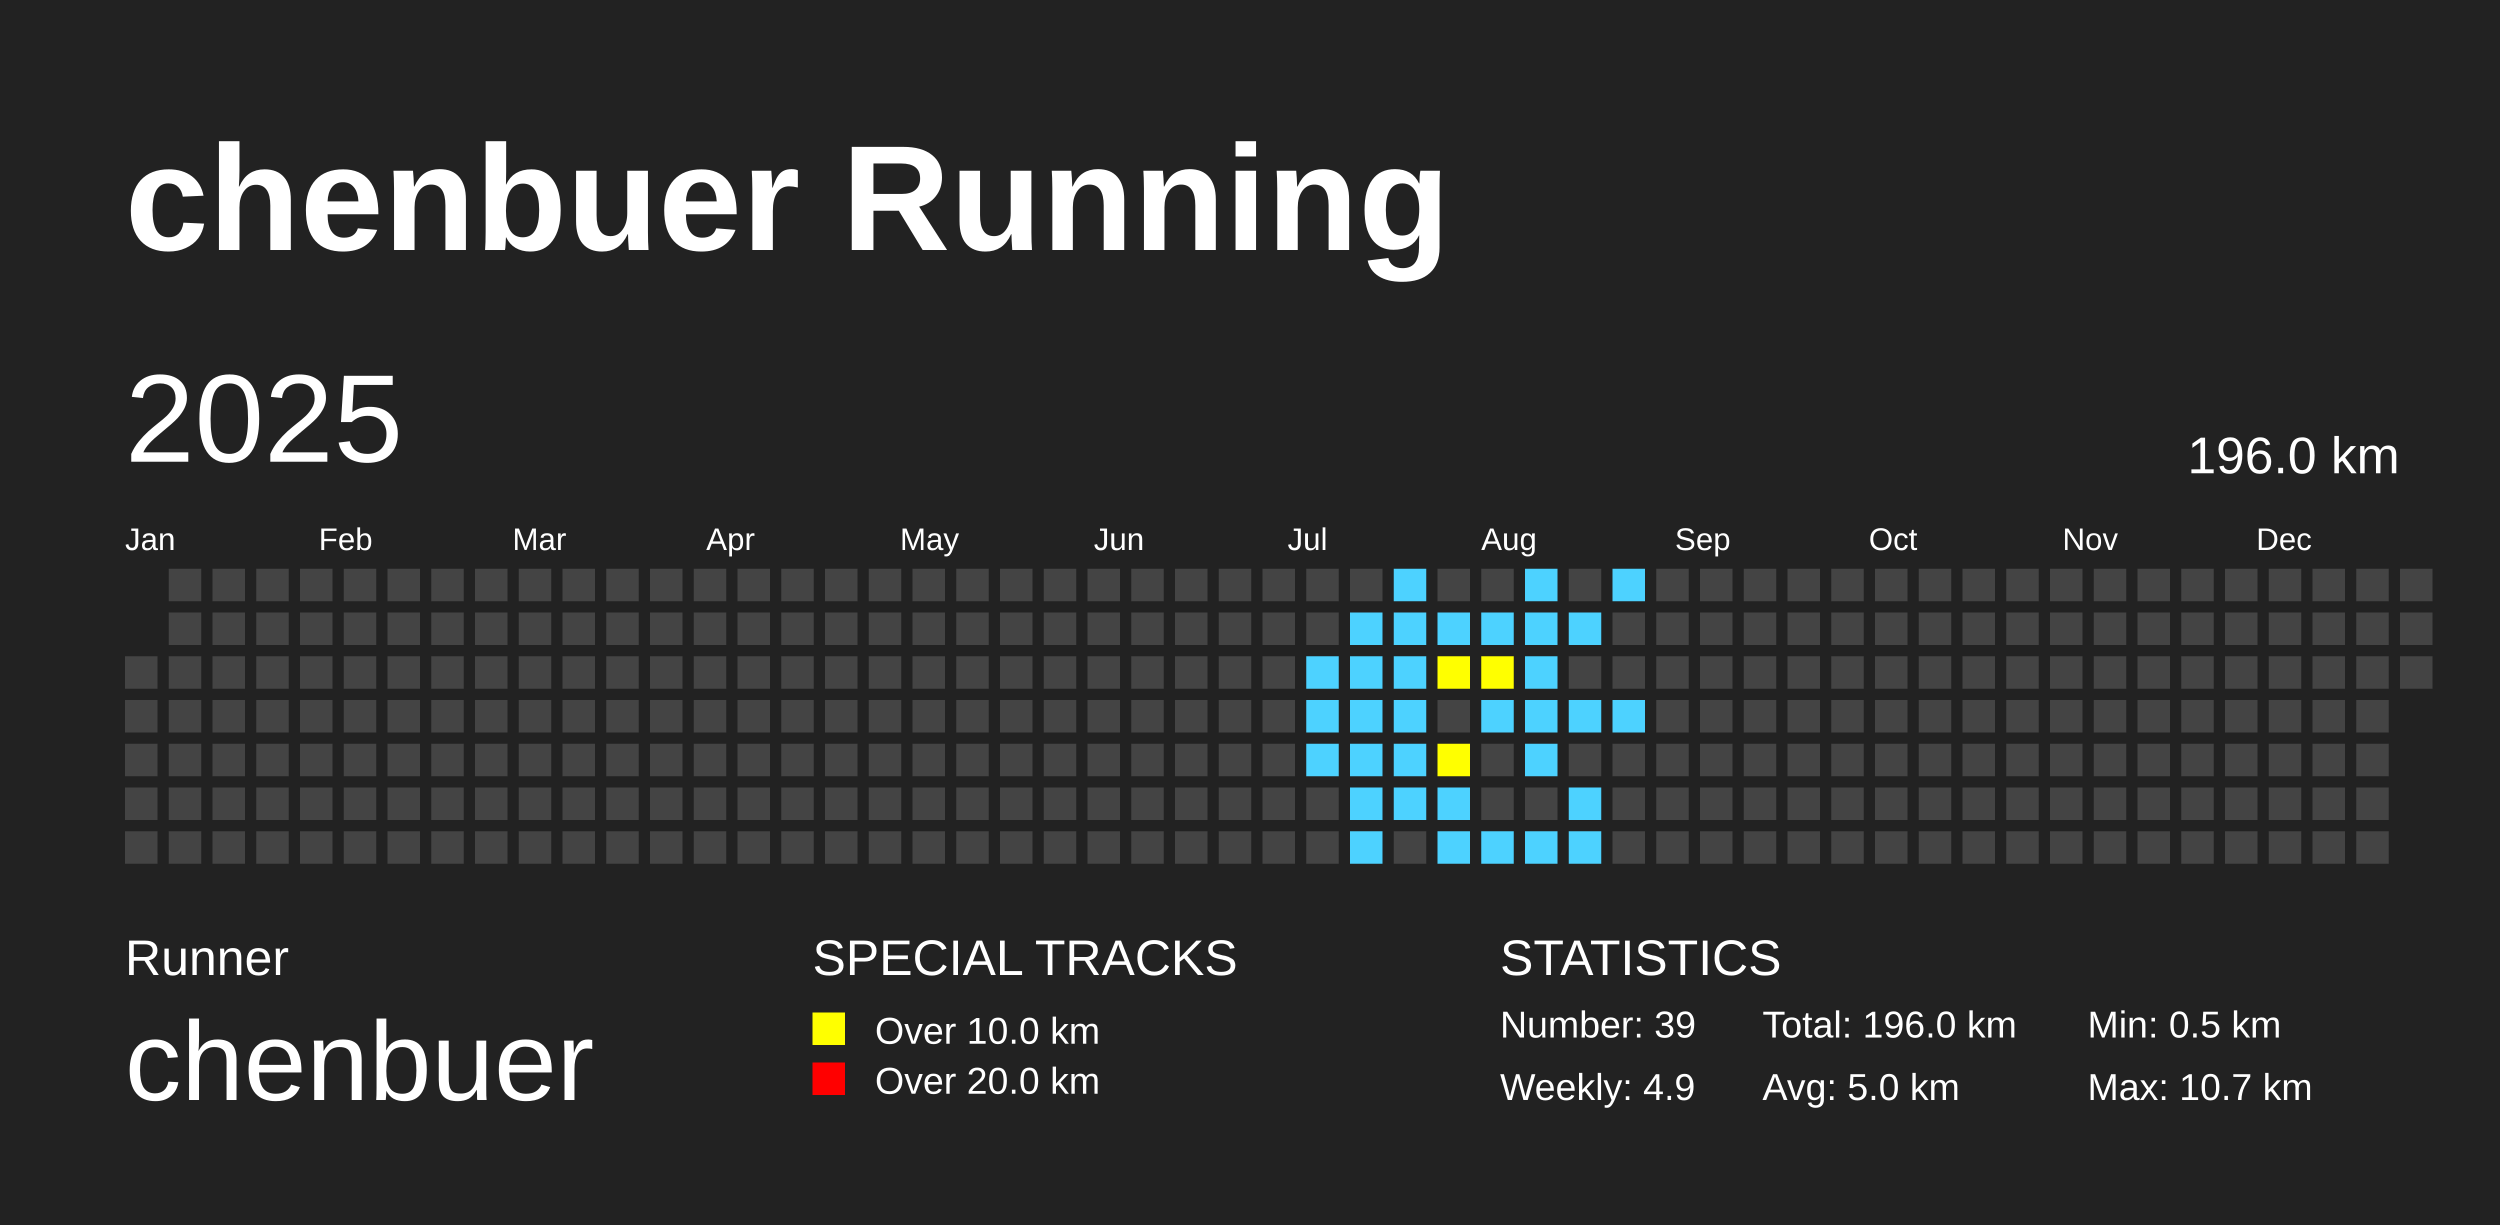
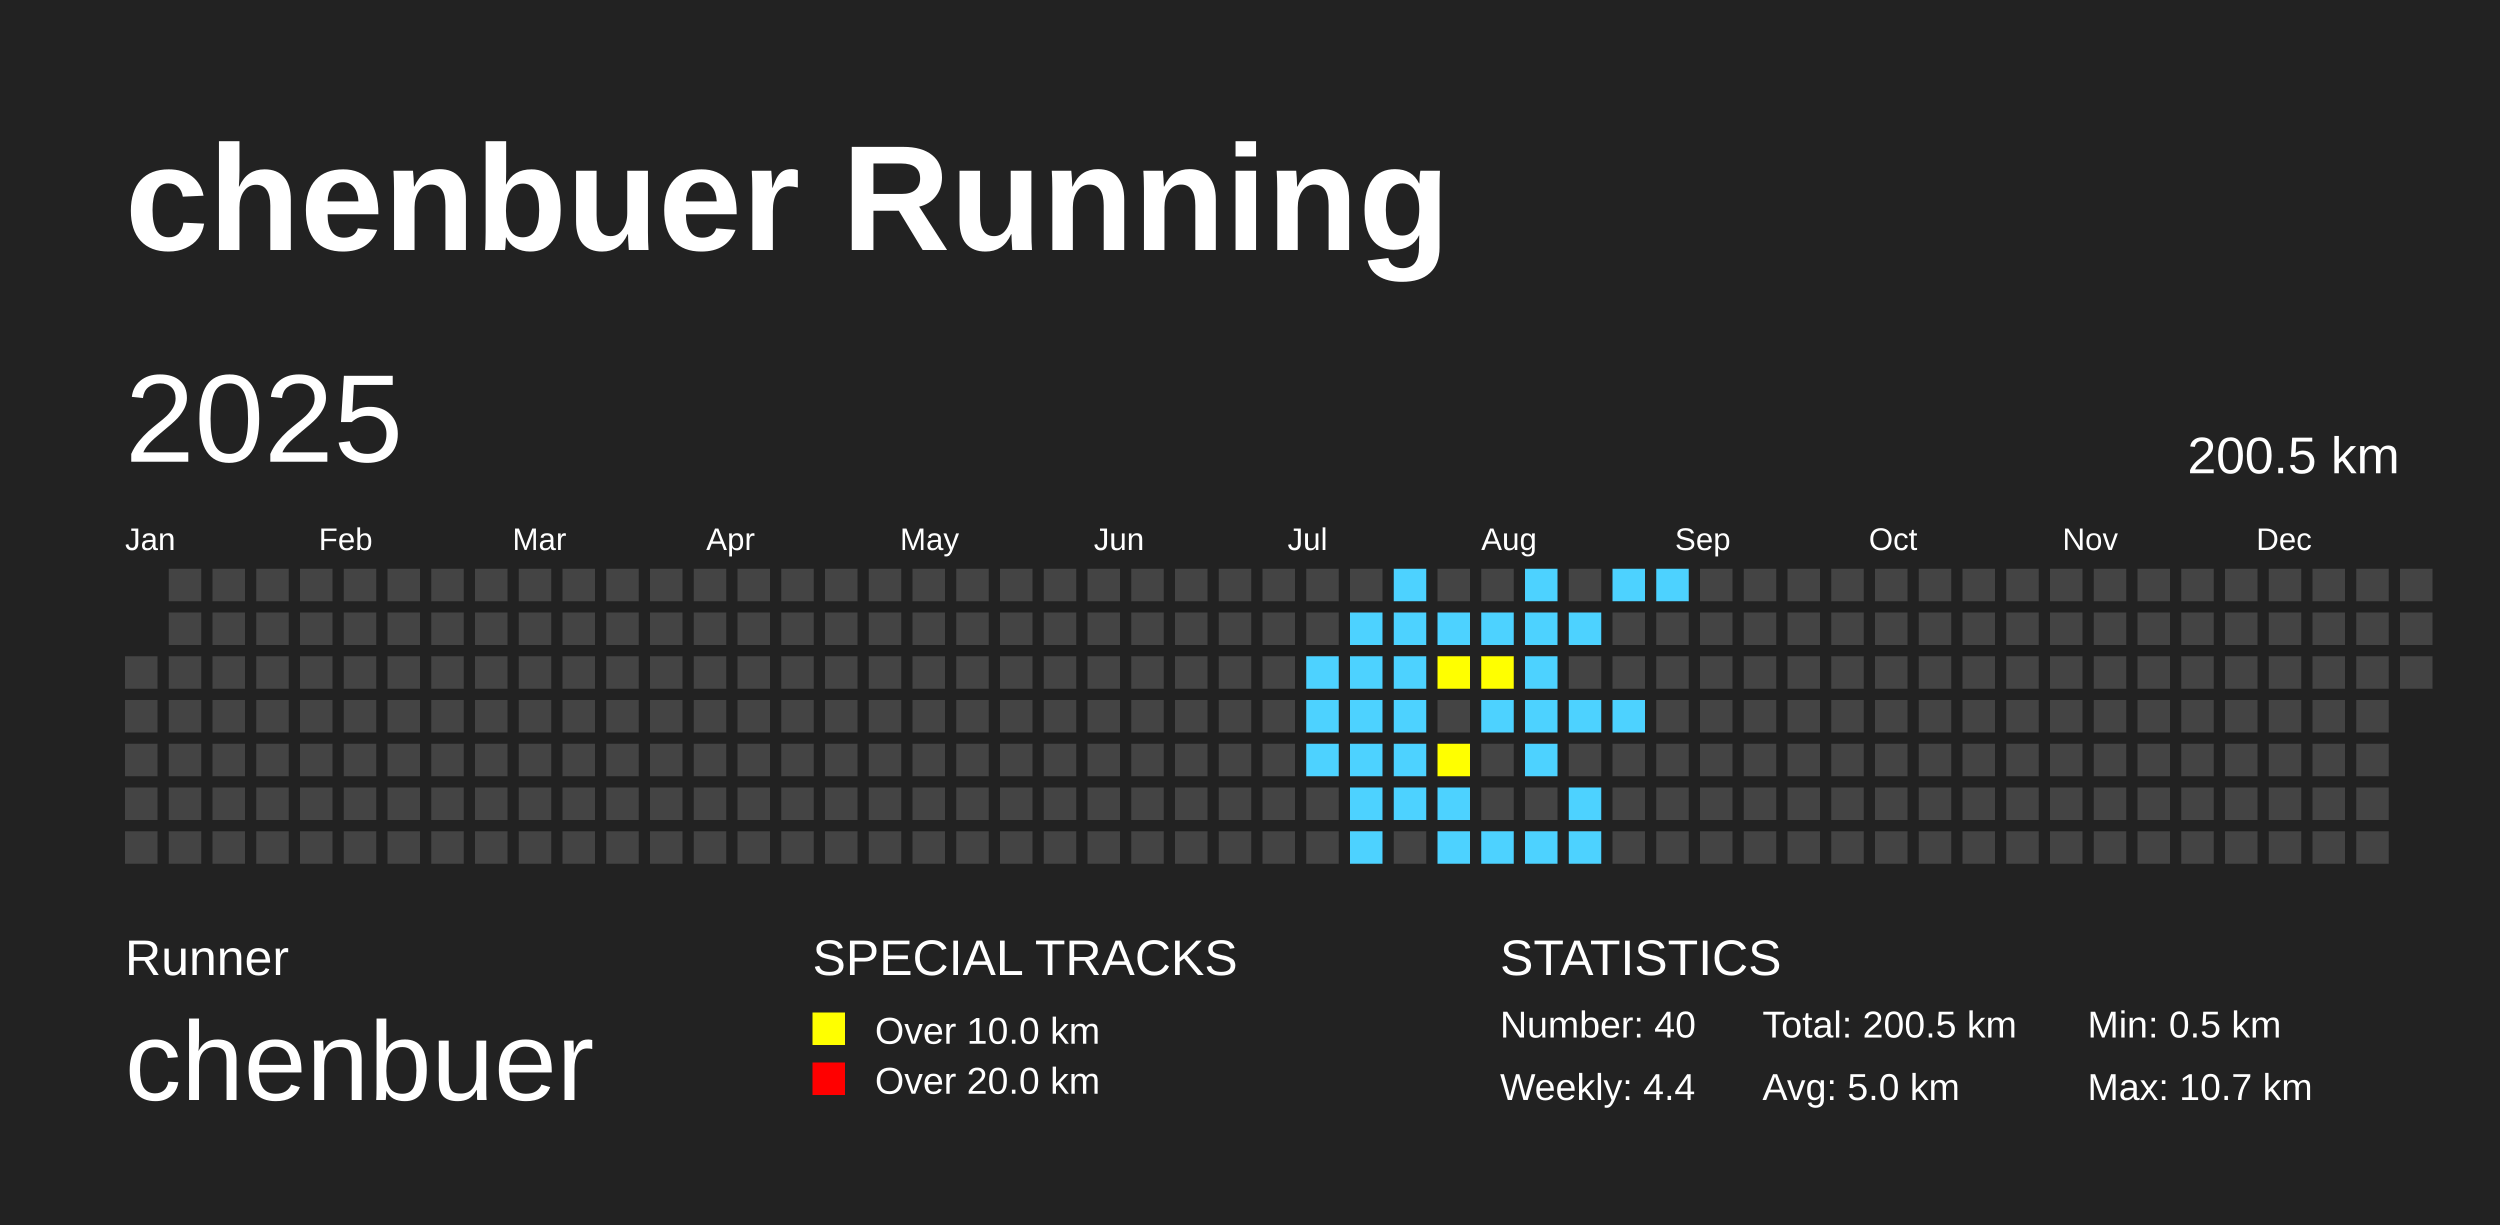
<svg xmlns="http://www.w3.org/2000/svg" baseProfile="full" height="98mm" version="1.1" viewBox="0,0,200,98" width="200mm">
  <defs />
  <rect fill="#222222" height="98" width="200" x="0" y="0" />
  <text fill="#FFFFFF" style="font-size:12px; font-family:Arial; font-weight:bold;" x="10" y="20">chenbuer Running</text>
  <text fill="#FFFFFF" style="font-size:4px; font-family:Arial" x="10" y="78">Runner</text>
  <text fill="#FFFFFF" style="font-size:9px; font-family:Arial" x="10" y="88">chenbuer</text>
  <text fill="#FFFFFF" style="font-size:4px; font-family:Arial" x="65" y="78">SPECIAL TRACKS</text>
  <rect fill="yellow" height="2.6" width="2.6" x="65" y="81" />
  <text fill="#FFFFFF" style="font-size:3px; font-family:Arial" x="70" y="83.5">Over 10.0 km</text>
  <rect fill="red" height="2.6" width="2.6" x="65" y="85" />
  <text fill="#FFFFFF" style="font-size:3px; font-family:Arial" x="70" y="87.5">Over 20.0 km</text>
  <text fill="#FFFFFF" style="font-size:4px; font-family:Arial" x="120" y="78">STATISTICS</text>
-   <text fill="#FFFFFF" style="font-size:3px; font-family:Arial" x="120" y="83">Number: 39</text>
-   <text fill="#FFFFFF" style="font-size:3px; font-family:Arial" x="120" y="88">Weekly: 4.9</text>
-   <text fill="#FFFFFF" style="font-size:3px; font-family:Arial" x="141" y="83">Total: 196.0 km</text>
+   <text fill="#FFFFFF" style="font-size:3px; font-family:Arial" x="120" y="83">Number: 40</text>
+   <text fill="#FFFFFF" style="font-size:3px; font-family:Arial" x="120" y="88">Weekly: 4.4</text>
+   <text fill="#FFFFFF" style="font-size:3px; font-family:Arial" x="141" y="83">Total: 200.5 km</text>
  <text fill="#FFFFFF" style="font-size:3px; font-family:Arial" x="141" y="88">Avg: 5.0 km</text>
  <text fill="#FFFFFF" style="font-size:3px; font-family:Arial" x="167" y="83">Min: 0.5 km</text>
  <text fill="#FFFFFF" style="font-size:3px; font-family:Arial" x="167" y="88">Max: 10.7 km</text>
  <text dominant-baseline="hanging" fill="#FFFFFF" style="font-size:10.0px; font-family:Arial;" x="10" y="30">2025</text>
-   <text dominant-baseline="hanging" fill="#FFFFFF" style="font-size:4.125px; font-family:Arial;" x="175" y="35">196.0 km</text>
+   <text dominant-baseline="hanging" fill="#FFFFFF" style="font-size:4.125px; font-family:Arial;" x="175" y="35">200.5 km</text>
  <text fill="#FFFFFF" style="font-size:2.5px; font-family:Arial" x="10.0" y="44">Jan</text>
  <text fill="#FFFFFF" style="font-size:2.5px; font-family:Arial" x="25.5" y="44">Feb</text>
  <text fill="#FFFFFF" style="font-size:2.5px; font-family:Arial" x="41.0" y="44">Mar</text>
  <text fill="#FFFFFF" style="font-size:2.5px; font-family:Arial" x="56.5" y="44">Apr</text>
  <text fill="#FFFFFF" style="font-size:2.5px; font-family:Arial" x="72.0" y="44">May</text>
  <text fill="#FFFFFF" style="font-size:2.5px; font-family:Arial" x="87.5" y="44">Jun</text>
  <text fill="#FFFFFF" style="font-size:2.5px; font-family:Arial" x="103.0" y="44">Jul</text>
  <text fill="#FFFFFF" style="font-size:2.5px; font-family:Arial" x="118.5" y="44">Aug</text>
  <text fill="#FFFFFF" style="font-size:2.5px; font-family:Arial" x="134.0" y="44">Sep</text>
  <text fill="#FFFFFF" style="font-size:2.5px; font-family:Arial" x="149.5" y="44">Oct</text>
  <text fill="#FFFFFF" style="font-size:2.5px; font-family:Arial" x="165.0" y="44">Nov</text>
  <text fill="#FFFFFF" style="font-size:2.5px; font-family:Arial" x="180.5" y="44">Dec</text>
  <rect fill="#444444" height="2.6" width="2.6" x="10.0" y="52.5" />
  <rect fill="#444444" height="2.6" width="2.6" x="10.0" y="56.0" />
  <rect fill="#444444" height="2.6" width="2.6" x="10.0" y="59.5" />
  <rect fill="#444444" height="2.6" width="2.6" x="10.0" y="63.0" />
  <rect fill="#444444" height="2.6" width="2.6" x="10.0" y="66.5" />
  <rect fill="#444444" height="2.6" width="2.6" x="13.5" y="45.5" />
  <rect fill="#444444" height="2.6" width="2.6" x="13.5" y="49.0" />
  <rect fill="#444444" height="2.6" width="2.6" x="13.5" y="52.5" />
  <rect fill="#444444" height="2.6" width="2.6" x="13.5" y="56.0" />
  <rect fill="#444444" height="2.6" width="2.6" x="13.5" y="59.5" />
  <rect fill="#444444" height="2.6" width="2.6" x="13.5" y="63.0" />
  <rect fill="#444444" height="2.6" width="2.6" x="13.5" y="66.5" />
  <rect fill="#444444" height="2.6" width="2.6" x="17.0" y="45.5" />
  <rect fill="#444444" height="2.6" width="2.6" x="17.0" y="49.0" />
  <rect fill="#444444" height="2.6" width="2.6" x="17.0" y="52.5" />
  <rect fill="#444444" height="2.6" width="2.6" x="17.0" y="56.0" />
  <rect fill="#444444" height="2.6" width="2.6" x="17.0" y="59.5" />
  <rect fill="#444444" height="2.6" width="2.6" x="17.0" y="63.0" />
  <rect fill="#444444" height="2.6" width="2.6" x="17.0" y="66.5" />
  <rect fill="#444444" height="2.6" width="2.6" x="20.5" y="45.5" />
  <rect fill="#444444" height="2.6" width="2.6" x="20.5" y="49.0" />
  <rect fill="#444444" height="2.6" width="2.6" x="20.5" y="52.5" />
  <rect fill="#444444" height="2.6" width="2.6" x="20.5" y="56.0" />
  <rect fill="#444444" height="2.6" width="2.6" x="20.5" y="59.5" />
  <rect fill="#444444" height="2.6" width="2.6" x="20.5" y="63.0" />
  <rect fill="#444444" height="2.6" width="2.6" x="20.5" y="66.5" />
  <rect fill="#444444" height="2.6" width="2.6" x="24.0" y="45.5" />
  <rect fill="#444444" height="2.6" width="2.6" x="24.0" y="49.0" />
  <rect fill="#444444" height="2.6" width="2.6" x="24.0" y="52.5" />
  <rect fill="#444444" height="2.6" width="2.6" x="24.0" y="56.0" />
  <rect fill="#444444" height="2.6" width="2.6" x="24.0" y="59.5" />
  <rect fill="#444444" height="2.6" width="2.6" x="24.0" y="63.0" />
  <rect fill="#444444" height="2.6" width="2.6" x="24.0" y="66.5" />
  <rect fill="#444444" height="2.6" width="2.6" x="27.5" y="45.5" />
  <rect fill="#444444" height="2.6" width="2.6" x="27.5" y="49.0" />
  <rect fill="#444444" height="2.6" width="2.6" x="27.5" y="52.5" />
  <rect fill="#444444" height="2.6" width="2.6" x="27.5" y="56.0" />
  <rect fill="#444444" height="2.6" width="2.6" x="27.5" y="59.5" />
  <rect fill="#444444" height="2.6" width="2.6" x="27.5" y="63.0" />
  <rect fill="#444444" height="2.6" width="2.6" x="27.5" y="66.5" />
  <rect fill="#444444" height="2.6" width="2.6" x="31.0" y="45.5" />
  <rect fill="#444444" height="2.6" width="2.6" x="31.0" y="49.0" />
  <rect fill="#444444" height="2.6" width="2.6" x="31.0" y="52.5" />
  <rect fill="#444444" height="2.6" width="2.6" x="31.0" y="56.0" />
  <rect fill="#444444" height="2.6" width="2.6" x="31.0" y="59.5" />
  <rect fill="#444444" height="2.6" width="2.6" x="31.0" y="63.0" />
  <rect fill="#444444" height="2.6" width="2.6" x="31.0" y="66.5" />
  <rect fill="#444444" height="2.6" width="2.6" x="34.5" y="45.5" />
  <rect fill="#444444" height="2.6" width="2.6" x="34.5" y="49.0" />
  <rect fill="#444444" height="2.6" width="2.6" x="34.5" y="52.5" />
  <rect fill="#444444" height="2.6" width="2.6" x="34.5" y="56.0" />
  <rect fill="#444444" height="2.6" width="2.6" x="34.5" y="59.5" />
  <rect fill="#444444" height="2.6" width="2.6" x="34.5" y="63.0" />
  <rect fill="#444444" height="2.6" width="2.6" x="34.5" y="66.5" />
  <rect fill="#444444" height="2.6" width="2.6" x="38.0" y="45.5" />
  <rect fill="#444444" height="2.6" width="2.6" x="38.0" y="49.0" />
  <rect fill="#444444" height="2.6" width="2.6" x="38.0" y="52.5" />
  <rect fill="#444444" height="2.6" width="2.6" x="38.0" y="56.0" />
  <rect fill="#444444" height="2.6" width="2.6" x="38.0" y="59.5" />
  <rect fill="#444444" height="2.6" width="2.6" x="38.0" y="63.0" />
  <rect fill="#444444" height="2.6" width="2.6" x="38.0" y="66.5" />
  <rect fill="#444444" height="2.6" width="2.6" x="41.5" y="45.5" />
  <rect fill="#444444" height="2.6" width="2.6" x="41.5" y="49.0" />
  <rect fill="#444444" height="2.6" width="2.6" x="41.5" y="52.5" />
  <rect fill="#444444" height="2.6" width="2.6" x="41.5" y="56.0" />
  <rect fill="#444444" height="2.6" width="2.6" x="41.5" y="59.5" />
  <rect fill="#444444" height="2.6" width="2.6" x="41.5" y="63.0" />
  <rect fill="#444444" height="2.6" width="2.6" x="41.5" y="66.5" />
  <rect fill="#444444" height="2.6" width="2.6" x="45.0" y="45.5" />
  <rect fill="#444444" height="2.6" width="2.6" x="45.0" y="49.0" />
  <rect fill="#444444" height="2.6" width="2.6" x="45.0" y="52.5" />
  <rect fill="#444444" height="2.6" width="2.6" x="45.0" y="56.0" />
  <rect fill="#444444" height="2.6" width="2.6" x="45.0" y="59.5" />
  <rect fill="#444444" height="2.6" width="2.6" x="45.0" y="63.0" />
  <rect fill="#444444" height="2.6" width="2.6" x="45.0" y="66.5" />
  <rect fill="#444444" height="2.6" width="2.6" x="48.5" y="45.5" />
  <rect fill="#444444" height="2.6" width="2.6" x="48.5" y="49.0" />
  <rect fill="#444444" height="2.6" width="2.6" x="48.5" y="52.5" />
  <rect fill="#444444" height="2.6" width="2.6" x="48.5" y="56.0" />
  <rect fill="#444444" height="2.6" width="2.6" x="48.5" y="59.5" />
  <rect fill="#444444" height="2.6" width="2.6" x="48.5" y="63.0" />
  <rect fill="#444444" height="2.6" width="2.6" x="48.5" y="66.5" />
  <rect fill="#444444" height="2.6" width="2.6" x="52.0" y="45.5" />
  <rect fill="#444444" height="2.6" width="2.6" x="52.0" y="49.0" />
  <rect fill="#444444" height="2.6" width="2.6" x="52.0" y="52.5" />
  <rect fill="#444444" height="2.6" width="2.6" x="52.0" y="56.0" />
  <rect fill="#444444" height="2.6" width="2.6" x="52.0" y="59.5" />
  <rect fill="#444444" height="2.6" width="2.6" x="52.0" y="63.0" />
  <rect fill="#444444" height="2.6" width="2.6" x="52.0" y="66.5" />
  <rect fill="#444444" height="2.6" width="2.6" x="55.5" y="45.5" />
  <rect fill="#444444" height="2.6" width="2.6" x="55.5" y="49.0" />
  <rect fill="#444444" height="2.6" width="2.6" x="55.5" y="52.5" />
  <rect fill="#444444" height="2.6" width="2.6" x="55.5" y="56.0" />
  <rect fill="#444444" height="2.6" width="2.6" x="55.5" y="59.5" />
  <rect fill="#444444" height="2.6" width="2.6" x="55.5" y="63.0" />
  <rect fill="#444444" height="2.6" width="2.6" x="55.5" y="66.5" />
  <rect fill="#444444" height="2.6" width="2.6" x="59.0" y="45.5" />
  <rect fill="#444444" height="2.6" width="2.6" x="59.0" y="49.0" />
  <rect fill="#444444" height="2.6" width="2.6" x="59.0" y="52.5" />
  <rect fill="#444444" height="2.6" width="2.6" x="59.0" y="56.0" />
  <rect fill="#444444" height="2.6" width="2.6" x="59.0" y="59.5" />
  <rect fill="#444444" height="2.6" width="2.6" x="59.0" y="63.0" />
  <rect fill="#444444" height="2.6" width="2.6" x="59.0" y="66.5" />
  <rect fill="#444444" height="2.6" width="2.6" x="62.5" y="45.5" />
  <rect fill="#444444" height="2.6" width="2.6" x="62.5" y="49.0" />
  <rect fill="#444444" height="2.6" width="2.6" x="62.5" y="52.5" />
  <rect fill="#444444" height="2.6" width="2.6" x="62.5" y="56.0" />
  <rect fill="#444444" height="2.6" width="2.6" x="62.5" y="59.5" />
  <rect fill="#444444" height="2.6" width="2.6" x="62.5" y="63.0" />
  <rect fill="#444444" height="2.6" width="2.6" x="62.5" y="66.5" />
  <rect fill="#444444" height="2.6" width="2.6" x="66.0" y="45.5" />
  <rect fill="#444444" height="2.6" width="2.6" x="66.0" y="49.0" />
  <rect fill="#444444" height="2.6" width="2.6" x="66.0" y="52.5" />
  <rect fill="#444444" height="2.6" width="2.6" x="66.0" y="56.0" />
  <rect fill="#444444" height="2.6" width="2.6" x="66.0" y="59.5" />
  <rect fill="#444444" height="2.6" width="2.6" x="66.0" y="63.0" />
  <rect fill="#444444" height="2.6" width="2.6" x="66.0" y="66.5" />
  <rect fill="#444444" height="2.6" width="2.6" x="69.5" y="45.5" />
  <rect fill="#444444" height="2.6" width="2.6" x="69.5" y="49.0" />
  <rect fill="#444444" height="2.6" width="2.6" x="69.5" y="52.5" />
  <rect fill="#444444" height="2.6" width="2.6" x="69.5" y="56.0" />
  <rect fill="#444444" height="2.6" width="2.6" x="69.5" y="59.5" />
  <rect fill="#444444" height="2.6" width="2.6" x="69.5" y="63.0" />
  <rect fill="#444444" height="2.6" width="2.6" x="69.5" y="66.5" />
  <rect fill="#444444" height="2.6" width="2.6" x="73.0" y="45.5" />
  <rect fill="#444444" height="2.6" width="2.6" x="73.0" y="49.0" />
  <rect fill="#444444" height="2.6" width="2.6" x="73.0" y="52.5" />
  <rect fill="#444444" height="2.6" width="2.6" x="73.0" y="56.0" />
  <rect fill="#444444" height="2.6" width="2.6" x="73.0" y="59.5" />
  <rect fill="#444444" height="2.6" width="2.6" x="73.0" y="63.0" />
  <rect fill="#444444" height="2.6" width="2.6" x="73.0" y="66.5" />
  <rect fill="#444444" height="2.6" width="2.6" x="76.5" y="45.5" />
  <rect fill="#444444" height="2.6" width="2.6" x="76.5" y="49.0" />
  <rect fill="#444444" height="2.6" width="2.6" x="76.5" y="52.5" />
  <rect fill="#444444" height="2.6" width="2.6" x="76.5" y="56.0" />
  <rect fill="#444444" height="2.6" width="2.6" x="76.5" y="59.5" />
  <rect fill="#444444" height="2.6" width="2.6" x="76.5" y="63.0" />
  <rect fill="#444444" height="2.6" width="2.6" x="76.5" y="66.5" />
  <rect fill="#444444" height="2.6" width="2.6" x="80.0" y="45.5" />
  <rect fill="#444444" height="2.6" width="2.6" x="80.0" y="49.0" />
  <rect fill="#444444" height="2.6" width="2.6" x="80.0" y="52.5" />
  <rect fill="#444444" height="2.6" width="2.6" x="80.0" y="56.0" />
  <rect fill="#444444" height="2.6" width="2.6" x="80.0" y="59.5" />
  <rect fill="#444444" height="2.6" width="2.6" x="80.0" y="63.0" />
  <rect fill="#444444" height="2.6" width="2.6" x="80.0" y="66.5" />
  <rect fill="#444444" height="2.6" width="2.6" x="83.5" y="45.5" />
  <rect fill="#444444" height="2.6" width="2.6" x="83.5" y="49.0" />
  <rect fill="#444444" height="2.6" width="2.6" x="83.5" y="52.5" />
  <rect fill="#444444" height="2.6" width="2.6" x="83.5" y="56.0" />
  <rect fill="#444444" height="2.6" width="2.6" x="83.5" y="59.5" />
  <rect fill="#444444" height="2.6" width="2.6" x="83.5" y="63.0" />
  <rect fill="#444444" height="2.6" width="2.6" x="83.5" y="66.5" />
  <rect fill="#444444" height="2.6" width="2.6" x="87.0" y="45.5" />
  <rect fill="#444444" height="2.6" width="2.6" x="87.0" y="49.0" />
  <rect fill="#444444" height="2.6" width="2.6" x="87.0" y="52.5" />
  <rect fill="#444444" height="2.6" width="2.6" x="87.0" y="56.0" />
  <rect fill="#444444" height="2.6" width="2.6" x="87.0" y="59.5" />
  <rect fill="#444444" height="2.6" width="2.6" x="87.0" y="63.0" />
  <rect fill="#444444" height="2.6" width="2.6" x="87.0" y="66.5" />
  <rect fill="#444444" height="2.6" width="2.6" x="90.5" y="45.5" />
  <rect fill="#444444" height="2.6" width="2.6" x="90.5" y="49.0" />
  <rect fill="#444444" height="2.6" width="2.6" x="90.5" y="52.5" />
  <rect fill="#444444" height="2.6" width="2.6" x="90.5" y="56.0" />
  <rect fill="#444444" height="2.6" width="2.6" x="90.5" y="59.5" />
  <rect fill="#444444" height="2.6" width="2.6" x="90.5" y="63.0" />
  <rect fill="#444444" height="2.6" width="2.6" x="90.5" y="66.5" />
  <rect fill="#444444" height="2.6" width="2.6" x="94.0" y="45.5" />
  <rect fill="#444444" height="2.6" width="2.6" x="94.0" y="49.0" />
  <rect fill="#444444" height="2.6" width="2.6" x="94.0" y="52.5" />
  <rect fill="#444444" height="2.6" width="2.6" x="94.0" y="56.0" />
  <rect fill="#444444" height="2.6" width="2.6" x="94.0" y="59.5" />
  <rect fill="#444444" height="2.6" width="2.6" x="94.0" y="63.0" />
  <rect fill="#444444" height="2.6" width="2.6" x="94.0" y="66.5" />
  <rect fill="#444444" height="2.6" width="2.6" x="97.5" y="45.5" />
  <rect fill="#444444" height="2.6" width="2.6" x="97.5" y="49.0" />
  <rect fill="#444444" height="2.6" width="2.6" x="97.5" y="52.5" />
  <rect fill="#444444" height="2.6" width="2.6" x="97.5" y="56.0" />
  <rect fill="#444444" height="2.6" width="2.6" x="97.5" y="59.5" />
  <rect fill="#444444" height="2.6" width="2.6" x="97.5" y="63.0" />
  <rect fill="#444444" height="2.6" width="2.6" x="97.5" y="66.5" />
  <rect fill="#444444" height="2.6" width="2.6" x="101.0" y="45.5" />
  <rect fill="#444444" height="2.6" width="2.6" x="101.0" y="49.0" />
  <rect fill="#444444" height="2.6" width="2.6" x="101.0" y="52.5" />
  <rect fill="#444444" height="2.6" width="2.6" x="101.0" y="56.0" />
  <rect fill="#444444" height="2.6" width="2.6" x="101.0" y="59.5" />
  <rect fill="#444444" height="2.6" width="2.6" x="101.0" y="63.0" />
  <rect fill="#444444" height="2.6" width="2.6" x="101.0" y="66.5" />
  <rect fill="#444444" height="2.6" width="2.6" x="104.5" y="45.5" />
  <rect fill="#444444" height="2.6" width="2.6" x="104.5" y="49.0" />
  <rect fill="#4DD2FF" height="2.6" width="2.6" x="104.5" y="52.5" />
  <rect fill="#4DD2FF" height="2.6" width="2.6" x="104.5" y="56.0" />
  <rect fill="#4DD2FF" height="2.6" width="2.6" x="104.5" y="59.5" />
  <rect fill="#444444" height="2.6" width="2.6" x="104.5" y="63.0" />
  <rect fill="#444444" height="2.6" width="2.6" x="104.5" y="66.5" />
  <rect fill="#444444" height="2.6" width="2.6" x="108.0" y="45.5" />
  <rect fill="#4DD2FF" height="2.6" width="2.6" x="108.0" y="49.0" />
  <rect fill="#4DD2FF" height="2.6" width="2.6" x="108.0" y="52.5" />
  <rect fill="#4DD2FF" height="2.6" width="2.6" x="108.0" y="56.0" />
  <rect fill="#4DD2FF" height="2.6" width="2.6" x="108.0" y="59.5" />
  <rect fill="#4DD2FF" height="2.6" width="2.6" x="108.0" y="63.0" />
  <rect fill="#4DD2FF" height="2.6" width="2.6" x="108.0" y="66.5" />
  <rect fill="#4DD2FF" height="2.6" width="2.6" x="111.5" y="45.5" />
  <rect fill="#4DD2FF" height="2.6" width="2.6" x="111.5" y="49.0" />
  <rect fill="#4DD2FF" height="2.6" width="2.6" x="111.5" y="52.5" />
  <rect fill="#4DD2FF" height="2.6" width="2.6" x="111.5" y="56.0" />
  <rect fill="#4DD2FF" height="2.6" width="2.6" x="111.5" y="59.5" />
  <rect fill="#4DD2FF" height="2.6" width="2.6" x="111.5" y="63.0" />
  <rect fill="#444444" height="2.6" width="2.6" x="111.5" y="66.5" />
  <rect fill="#444444" height="2.6" width="2.6" x="115.0" y="45.5" />
  <rect fill="#4DD2FF" height="2.6" width="2.6" x="115.0" y="49.0" />
  <rect fill="yellow" height="2.6" width="2.6" x="115.0" y="52.5" />
  <rect fill="#444444" height="2.6" width="2.6" x="115.0" y="56.0" />
  <rect fill="yellow" height="2.6" width="2.6" x="115.0" y="59.5" />
  <rect fill="#4DD2FF" height="2.6" width="2.6" x="115.0" y="63.0" />
  <rect fill="#4DD2FF" height="2.6" width="2.6" x="115.0" y="66.5" />
  <rect fill="#444444" height="2.6" width="2.6" x="118.5" y="45.5" />
  <rect fill="#4DD2FF" height="2.6" width="2.6" x="118.5" y="49.0" />
  <rect fill="yellow" height="2.6" width="2.6" x="118.5" y="52.5" />
  <rect fill="#4DD2FF" height="2.6" width="2.6" x="118.5" y="56.0" />
  <rect fill="#444444" height="2.6" width="2.6" x="118.5" y="59.5" />
  <rect fill="#444444" height="2.6" width="2.6" x="118.5" y="63.0" />
  <rect fill="#4DD2FF" height="2.6" width="2.6" x="118.5" y="66.5" />
  <rect fill="#4DD2FF" height="2.6" width="2.6" x="122.0" y="45.5" />
  <rect fill="#4DD2FF" height="2.6" width="2.6" x="122.0" y="49.0" />
  <rect fill="#4DD2FF" height="2.6" width="2.6" x="122.0" y="52.5" />
  <rect fill="#4DD2FF" height="2.6" width="2.6" x="122.0" y="56.0" />
  <rect fill="#4DD2FF" height="2.6" width="2.6" x="122.0" y="59.5" />
  <rect fill="#444444" height="2.6" width="2.6" x="122.0" y="63.0" />
  <rect fill="#4DD2FF" height="2.6" width="2.6" x="122.0" y="66.5" />
  <rect fill="#444444" height="2.6" width="2.6" x="125.5" y="45.5" />
  <rect fill="#4DD2FF" height="2.6" width="2.6" x="125.5" y="49.0" />
  <rect fill="#444444" height="2.6" width="2.6" x="125.5" y="52.5" />
  <rect fill="#4DD2FF" height="2.6" width="2.6" x="125.5" y="56.0" />
  <rect fill="#444444" height="2.6" width="2.6" x="125.5" y="59.5" />
  <rect fill="#4DD2FF" height="2.6" width="2.6" x="125.5" y="63.0" />
  <rect fill="#4DD2FF" height="2.6" width="2.6" x="125.5" y="66.5" />
  <rect fill="#4DD2FF" height="2.6" width="2.6" x="129.0" y="45.5" />
  <rect fill="#444444" height="2.6" width="2.6" x="129.0" y="49.0" />
  <rect fill="#444444" height="2.6" width="2.6" x="129.0" y="52.5" />
  <rect fill="#4DD2FF" height="2.6" width="2.6" x="129.0" y="56.0" />
  <rect fill="#444444" height="2.6" width="2.6" x="129.0" y="59.5" />
  <rect fill="#444444" height="2.6" width="2.6" x="129.0" y="63.0" />
  <rect fill="#444444" height="2.6" width="2.6" x="129.0" y="66.5" />
-   <rect fill="#444444" height="2.6" width="2.6" x="132.5" y="45.5" />
+   <rect fill="#4DD2FF" height="2.6" width="2.6" x="132.5" y="45.5" />
  <rect fill="#444444" height="2.6" width="2.6" x="132.5" y="49.0" />
  <rect fill="#444444" height="2.6" width="2.6" x="132.5" y="52.5" />
  <rect fill="#444444" height="2.6" width="2.6" x="132.5" y="56.0" />
  <rect fill="#444444" height="2.6" width="2.6" x="132.5" y="59.5" />
  <rect fill="#444444" height="2.6" width="2.6" x="132.5" y="63.0" />
  <rect fill="#444444" height="2.6" width="2.6" x="132.5" y="66.5" />
  <rect fill="#444444" height="2.6" width="2.6" x="136.0" y="45.5" />
  <rect fill="#444444" height="2.6" width="2.6" x="136.0" y="49.0" />
  <rect fill="#444444" height="2.6" width="2.6" x="136.0" y="52.5" />
  <rect fill="#444444" height="2.6" width="2.6" x="136.0" y="56.0" />
  <rect fill="#444444" height="2.6" width="2.6" x="136.0" y="59.5" />
  <rect fill="#444444" height="2.6" width="2.6" x="136.0" y="63.0" />
  <rect fill="#444444" height="2.6" width="2.6" x="136.0" y="66.5" />
  <rect fill="#444444" height="2.6" width="2.6" x="139.5" y="45.5" />
  <rect fill="#444444" height="2.6" width="2.6" x="139.5" y="49.0" />
  <rect fill="#444444" height="2.6" width="2.6" x="139.5" y="52.5" />
  <rect fill="#444444" height="2.6" width="2.6" x="139.5" y="56.0" />
  <rect fill="#444444" height="2.6" width="2.6" x="139.5" y="59.5" />
  <rect fill="#444444" height="2.6" width="2.6" x="139.5" y="63.0" />
  <rect fill="#444444" height="2.6" width="2.6" x="139.5" y="66.5" />
  <rect fill="#444444" height="2.6" width="2.6" x="143.0" y="45.5" />
  <rect fill="#444444" height="2.6" width="2.6" x="143.0" y="49.0" />
  <rect fill="#444444" height="2.6" width="2.6" x="143.0" y="52.5" />
  <rect fill="#444444" height="2.6" width="2.6" x="143.0" y="56.0" />
  <rect fill="#444444" height="2.6" width="2.6" x="143.0" y="59.5" />
  <rect fill="#444444" height="2.6" width="2.6" x="143.0" y="63.0" />
  <rect fill="#444444" height="2.6" width="2.6" x="143.0" y="66.5" />
  <rect fill="#444444" height="2.6" width="2.6" x="146.5" y="45.5" />
  <rect fill="#444444" height="2.6" width="2.6" x="146.5" y="49.0" />
  <rect fill="#444444" height="2.6" width="2.6" x="146.5" y="52.5" />
  <rect fill="#444444" height="2.6" width="2.6" x="146.5" y="56.0" />
  <rect fill="#444444" height="2.6" width="2.6" x="146.5" y="59.5" />
  <rect fill="#444444" height="2.6" width="2.6" x="146.5" y="63.0" />
  <rect fill="#444444" height="2.6" width="2.6" x="146.5" y="66.5" />
  <rect fill="#444444" height="2.6" width="2.6" x="150.0" y="45.5" />
  <rect fill="#444444" height="2.6" width="2.6" x="150.0" y="49.0" />
  <rect fill="#444444" height="2.6" width="2.6" x="150.0" y="52.5" />
  <rect fill="#444444" height="2.6" width="2.6" x="150.0" y="56.0" />
  <rect fill="#444444" height="2.6" width="2.6" x="150.0" y="59.5" />
  <rect fill="#444444" height="2.6" width="2.6" x="150.0" y="63.0" />
  <rect fill="#444444" height="2.6" width="2.6" x="150.0" y="66.5" />
  <rect fill="#444444" height="2.6" width="2.6" x="153.5" y="45.5" />
  <rect fill="#444444" height="2.6" width="2.6" x="153.5" y="49.0" />
  <rect fill="#444444" height="2.6" width="2.6" x="153.5" y="52.5" />
  <rect fill="#444444" height="2.6" width="2.6" x="153.5" y="56.0" />
  <rect fill="#444444" height="2.6" width="2.6" x="153.5" y="59.5" />
  <rect fill="#444444" height="2.6" width="2.6" x="153.5" y="63.0" />
  <rect fill="#444444" height="2.6" width="2.6" x="153.5" y="66.5" />
  <rect fill="#444444" height="2.6" width="2.6" x="157.0" y="45.5" />
  <rect fill="#444444" height="2.6" width="2.6" x="157.0" y="49.0" />
  <rect fill="#444444" height="2.6" width="2.6" x="157.0" y="52.5" />
  <rect fill="#444444" height="2.6" width="2.6" x="157.0" y="56.0" />
  <rect fill="#444444" height="2.6" width="2.6" x="157.0" y="59.5" />
  <rect fill="#444444" height="2.6" width="2.6" x="157.0" y="63.0" />
  <rect fill="#444444" height="2.6" width="2.6" x="157.0" y="66.5" />
  <rect fill="#444444" height="2.6" width="2.6" x="160.5" y="45.5" />
  <rect fill="#444444" height="2.6" width="2.6" x="160.5" y="49.0" />
  <rect fill="#444444" height="2.6" width="2.6" x="160.5" y="52.5" />
  <rect fill="#444444" height="2.6" width="2.6" x="160.5" y="56.0" />
  <rect fill="#444444" height="2.6" width="2.6" x="160.5" y="59.5" />
  <rect fill="#444444" height="2.6" width="2.6" x="160.5" y="63.0" />
  <rect fill="#444444" height="2.6" width="2.6" x="160.5" y="66.5" />
  <rect fill="#444444" height="2.6" width="2.6" x="164.0" y="45.5" />
  <rect fill="#444444" height="2.6" width="2.6" x="164.0" y="49.0" />
  <rect fill="#444444" height="2.6" width="2.6" x="164.0" y="52.5" />
  <rect fill="#444444" height="2.6" width="2.6" x="164.0" y="56.0" />
  <rect fill="#444444" height="2.6" width="2.6" x="164.0" y="59.5" />
  <rect fill="#444444" height="2.6" width="2.6" x="164.0" y="63.0" />
  <rect fill="#444444" height="2.6" width="2.6" x="164.0" y="66.5" />
  <rect fill="#444444" height="2.6" width="2.6" x="167.5" y="45.5" />
  <rect fill="#444444" height="2.6" width="2.6" x="167.5" y="49.0" />
  <rect fill="#444444" height="2.6" width="2.6" x="167.5" y="52.5" />
  <rect fill="#444444" height="2.6" width="2.6" x="167.5" y="56.0" />
  <rect fill="#444444" height="2.6" width="2.6" x="167.5" y="59.5" />
  <rect fill="#444444" height="2.6" width="2.6" x="167.5" y="63.0" />
  <rect fill="#444444" height="2.6" width="2.6" x="167.5" y="66.5" />
  <rect fill="#444444" height="2.6" width="2.6" x="171.0" y="45.5" />
  <rect fill="#444444" height="2.6" width="2.6" x="171.0" y="49.0" />
  <rect fill="#444444" height="2.6" width="2.6" x="171.0" y="52.5" />
  <rect fill="#444444" height="2.6" width="2.6" x="171.0" y="56.0" />
  <rect fill="#444444" height="2.6" width="2.6" x="171.0" y="59.5" />
  <rect fill="#444444" height="2.6" width="2.6" x="171.0" y="63.0" />
  <rect fill="#444444" height="2.6" width="2.6" x="171.0" y="66.5" />
  <rect fill="#444444" height="2.6" width="2.6" x="174.5" y="45.5" />
  <rect fill="#444444" height="2.6" width="2.6" x="174.5" y="49.0" />
  <rect fill="#444444" height="2.6" width="2.6" x="174.5" y="52.5" />
  <rect fill="#444444" height="2.6" width="2.6" x="174.5" y="56.0" />
  <rect fill="#444444" height="2.6" width="2.6" x="174.5" y="59.5" />
  <rect fill="#444444" height="2.6" width="2.6" x="174.5" y="63.0" />
  <rect fill="#444444" height="2.6" width="2.6" x="174.5" y="66.5" />
  <rect fill="#444444" height="2.6" width="2.6" x="178.0" y="45.5" />
  <rect fill="#444444" height="2.6" width="2.6" x="178.0" y="49.0" />
  <rect fill="#444444" height="2.6" width="2.6" x="178.0" y="52.5" />
  <rect fill="#444444" height="2.6" width="2.6" x="178.0" y="56.0" />
  <rect fill="#444444" height="2.6" width="2.6" x="178.0" y="59.5" />
  <rect fill="#444444" height="2.6" width="2.6" x="178.0" y="63.0" />
  <rect fill="#444444" height="2.6" width="2.6" x="178.0" y="66.5" />
  <rect fill="#444444" height="2.6" width="2.6" x="181.5" y="45.5" />
  <rect fill="#444444" height="2.6" width="2.6" x="181.5" y="49.0" />
  <rect fill="#444444" height="2.6" width="2.6" x="181.5" y="52.5" />
  <rect fill="#444444" height="2.6" width="2.6" x="181.5" y="56.0" />
  <rect fill="#444444" height="2.6" width="2.6" x="181.5" y="59.5" />
  <rect fill="#444444" height="2.6" width="2.6" x="181.5" y="63.0" />
  <rect fill="#444444" height="2.6" width="2.6" x="181.5" y="66.5" />
  <rect fill="#444444" height="2.6" width="2.6" x="185.0" y="45.5" />
  <rect fill="#444444" height="2.6" width="2.6" x="185.0" y="49.0" />
  <rect fill="#444444" height="2.6" width="2.6" x="185.0" y="52.5" />
  <rect fill="#444444" height="2.6" width="2.6" x="185.0" y="56.0" />
  <rect fill="#444444" height="2.6" width="2.6" x="185.0" y="59.5" />
  <rect fill="#444444" height="2.6" width="2.6" x="185.0" y="63.0" />
  <rect fill="#444444" height="2.6" width="2.6" x="185.0" y="66.5" />
  <rect fill="#444444" height="2.6" width="2.6" x="188.5" y="45.5" />
  <rect fill="#444444" height="2.6" width="2.6" x="188.5" y="49.0" />
  <rect fill="#444444" height="2.6" width="2.6" x="188.5" y="52.5" />
  <rect fill="#444444" height="2.6" width="2.6" x="188.5" y="56.0" />
  <rect fill="#444444" height="2.6" width="2.6" x="188.5" y="59.5" />
  <rect fill="#444444" height="2.6" width="2.6" x="188.5" y="63.0" />
  <rect fill="#444444" height="2.6" width="2.6" x="188.5" y="66.5" />
  <rect fill="#444444" height="2.6" width="2.6" x="192.0" y="45.5" />
  <rect fill="#444444" height="2.6" width="2.6" x="192.0" y="49.0" />
  <rect fill="#444444" height="2.6" width="2.6" x="192.0" y="52.5" />
</svg>
